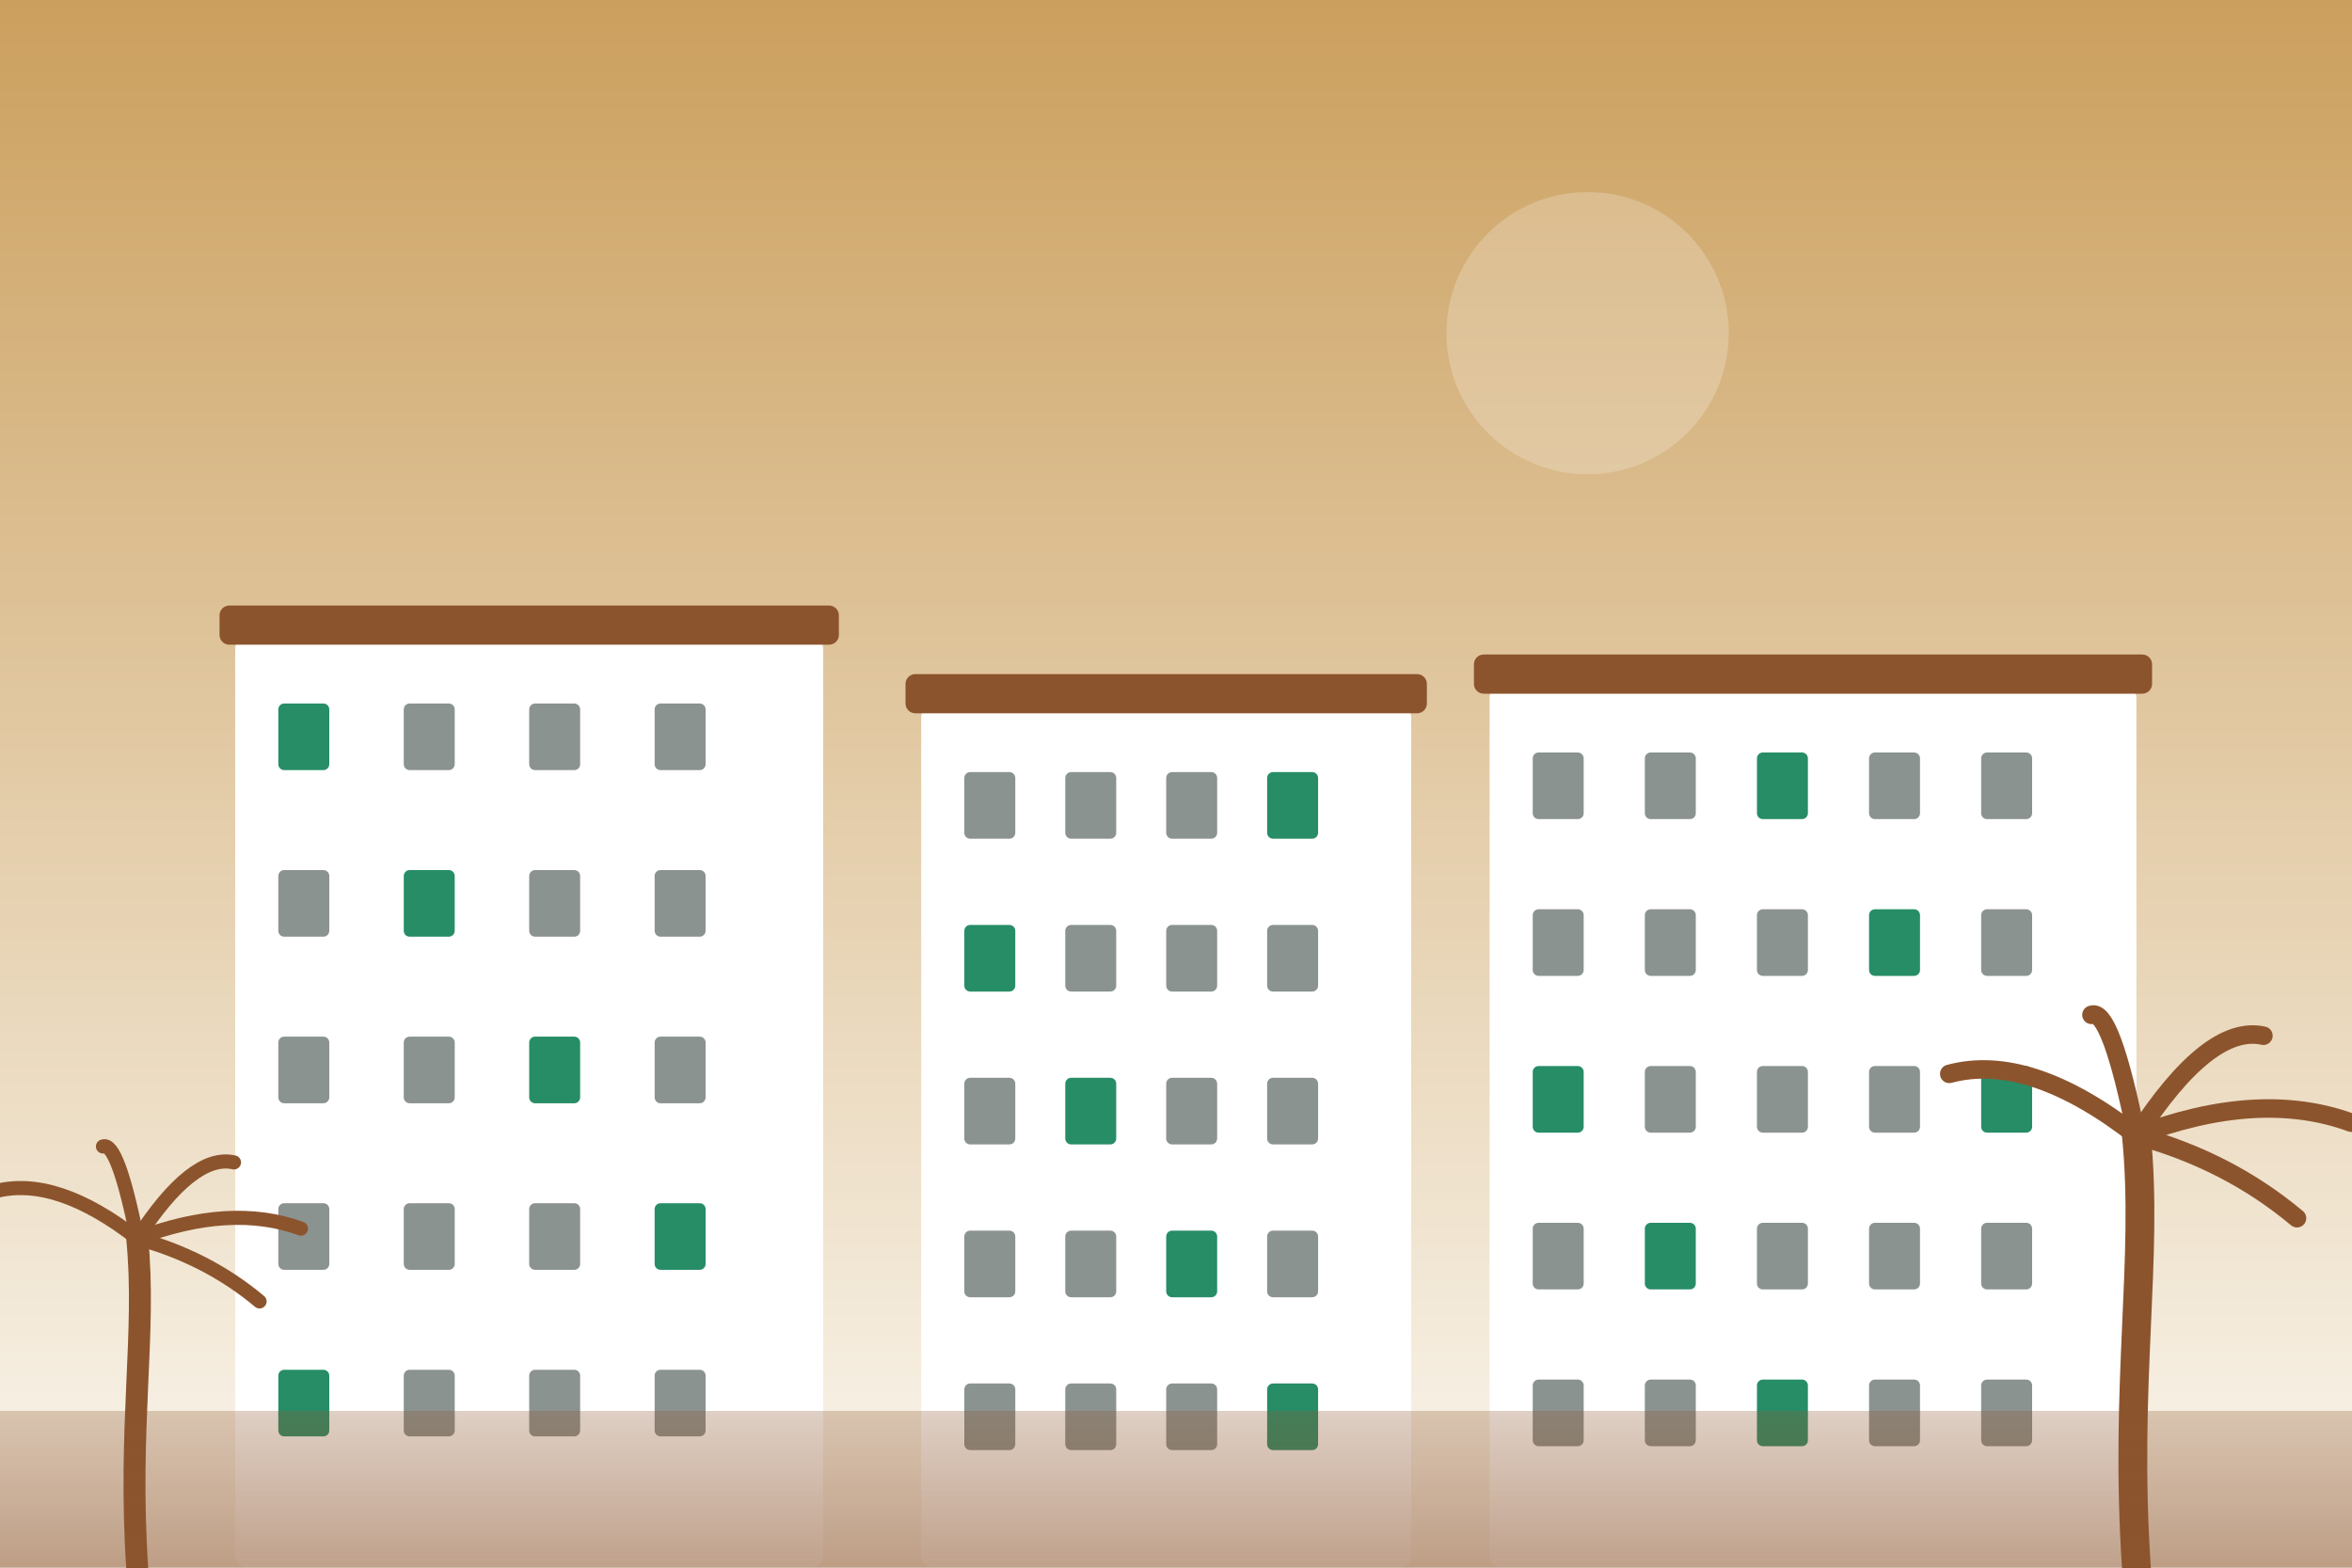
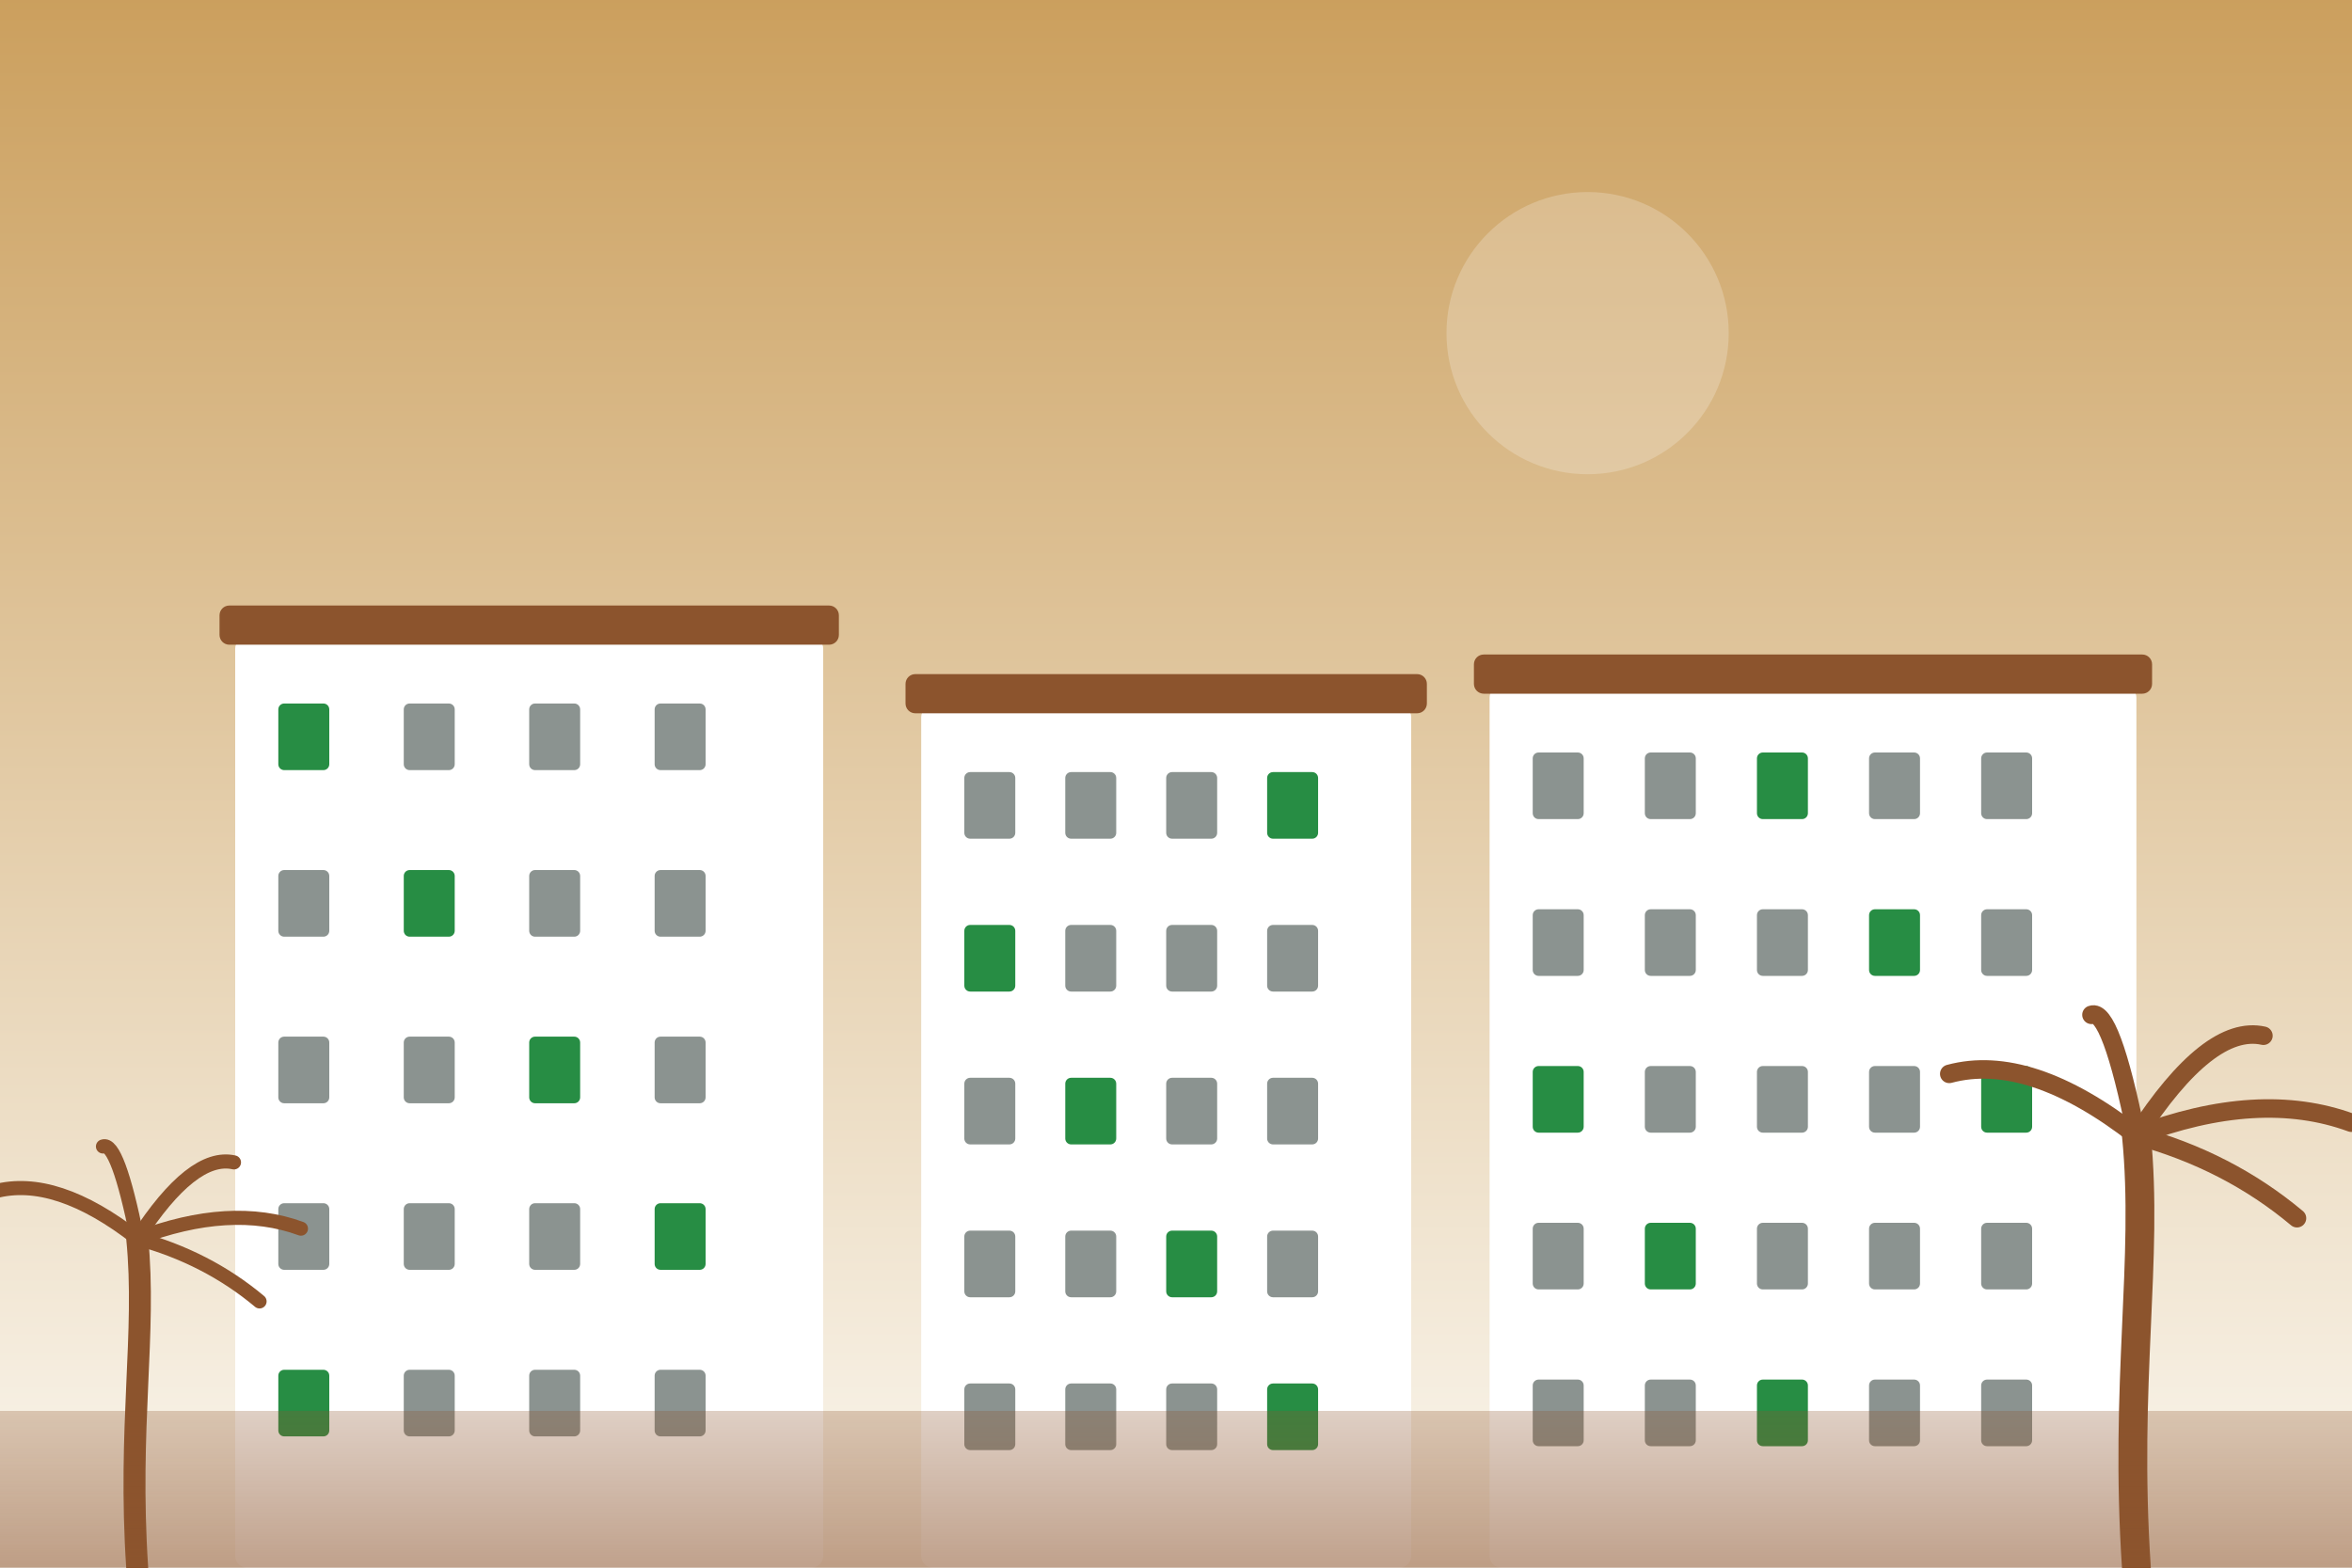
<svg xmlns="http://www.w3.org/2000/svg" viewBox="0 0 1200 800" width="1200" height="800">
  <defs>
    <linearGradient id="ciel" x1="0" y1="0" x2="0" y2="1">
      <stop offset="0%" stop-color="#cb9f5d" />
      <stop offset="100%" stop-color="#fbf8f1" />
    </linearGradient>
    <linearGradient id="sol" x1="0" y1="0" x2="0" y2="1">
      <stop offset="0%" stop-color="#8c542d" stop-opacity="0.28" />
      <stop offset="100%" stop-color="#8c542d" stop-opacity="0.55" />
    </linearGradient>
  </defs>
  <rect width="1200" height="800" fill="url(#ciel)" />
  <circle cx="810" cy="170" r="72" fill="#ffffff" opacity="0.22" />
  <rect x="120" y="325" width="300" height="475" rx="6" fill="#ffffff" />
  <rect x="112" y="309" width="316" height="20" rx="5" fill="#8c542d" />
-   <rect x="142.0" y="359.0" width="26" height="34" rx="3" fill="#0f8156" opacity="0.9" />
+   <rect x="142.0" y="359.0" width="26" height="34" rx="3" fill="#108130" opacity="0.9" />
  <rect x="206.0" y="359.0" width="26" height="34" rx="3" fill="#2b3a34" opacity="0.55" />
  <rect x="270.0" y="359.0" width="26" height="34" rx="3" fill="#2b3a34" opacity="0.55" />
  <rect x="334.0" y="359.0" width="26" height="34" rx="3" fill="#2b3a34" opacity="0.55" />
  <rect x="142.0" y="444.0" width="26" height="34" rx="3" fill="#2b3a34" opacity="0.55" />
-   <rect x="206.0" y="444.0" width="26" height="34" rx="3" fill="#0f8156" opacity="0.9" />
+   <rect x="206.0" y="444.0" width="26" height="34" rx="3" fill="#108130" opacity="0.9" />
  <rect x="270.0" y="444.0" width="26" height="34" rx="3" fill="#2b3a34" opacity="0.55" />
  <rect x="334.0" y="444.0" width="26" height="34" rx="3" fill="#2b3a34" opacity="0.55" />
  <rect x="142.0" y="529.0" width="26" height="34" rx="3" fill="#2b3a34" opacity="0.55" />
  <rect x="206.0" y="529.0" width="26" height="34" rx="3" fill="#2b3a34" opacity="0.55" />
-   <rect x="270.0" y="529.0" width="26" height="34" rx="3" fill="#0f8156" opacity="0.9" />
+   <rect x="270.0" y="529.0" width="26" height="34" rx="3" fill="#108130" opacity="0.9" />
  <rect x="334.0" y="529.0" width="26" height="34" rx="3" fill="#2b3a34" opacity="0.55" />
  <rect x="142.0" y="614.0" width="26" height="34" rx="3" fill="#2b3a34" opacity="0.55" />
  <rect x="206.0" y="614.0" width="26" height="34" rx="3" fill="#2b3a34" opacity="0.55" />
  <rect x="270.0" y="614.0" width="26" height="34" rx="3" fill="#2b3a34" opacity="0.55" />
-   <rect x="334.0" y="614.0" width="26" height="34" rx="3" fill="#0f8156" opacity="0.9" />
-   <rect x="142.0" y="699.0" width="26" height="34" rx="3" fill="#0f8156" opacity="0.9" />
+   <rect x="334.0" y="614.0" width="26" height="34" rx="3" fill="#108130" opacity="0.9" />
+   <rect x="142.0" y="699.0" width="26" height="34" rx="3" fill="#108130" opacity="0.9" />
  <rect x="206.0" y="699.0" width="26" height="34" rx="3" fill="#2b3a34" opacity="0.55" />
  <rect x="270.0" y="699.0" width="26" height="34" rx="3" fill="#2b3a34" opacity="0.55" />
  <rect x="334.0" y="699.0" width="26" height="34" rx="3" fill="#2b3a34" opacity="0.55" />
  <rect x="470" y="360" width="250" height="440" rx="6" fill="#ffffff" />
  <rect x="462" y="344" width="266" height="20" rx="5" fill="#8c542d" />
  <rect x="492.0" y="394.0" width="26" height="34" rx="3" fill="#2b3a34" opacity="0.55" />
  <rect x="543.5" y="394.0" width="26" height="34" rx="3" fill="#2b3a34" opacity="0.55" />
  <rect x="595.0" y="394.0" width="26" height="34" rx="3" fill="#2b3a34" opacity="0.55" />
-   <rect x="646.5" y="394.0" width="26" height="34" rx="3" fill="#0f8156" opacity="0.9" />
-   <rect x="492.0" y="472.0" width="26" height="34" rx="3" fill="#0f8156" opacity="0.9" />
+   <rect x="646.5" y="394.0" width="26" height="34" rx="3" fill="#108130" opacity="0.9" />
+   <rect x="492.0" y="472.0" width="26" height="34" rx="3" fill="#108130" opacity="0.9" />
  <rect x="543.5" y="472.0" width="26" height="34" rx="3" fill="#2b3a34" opacity="0.55" />
  <rect x="595.0" y="472.0" width="26" height="34" rx="3" fill="#2b3a34" opacity="0.55" />
  <rect x="646.5" y="472.0" width="26" height="34" rx="3" fill="#2b3a34" opacity="0.55" />
  <rect x="492.0" y="550.0" width="26" height="34" rx="3" fill="#2b3a34" opacity="0.55" />
-   <rect x="543.5" y="550.0" width="26" height="34" rx="3" fill="#0f8156" opacity="0.9" />
+   <rect x="543.5" y="550.0" width="26" height="34" rx="3" fill="#108130" opacity="0.9" />
  <rect x="595.0" y="550.0" width="26" height="34" rx="3" fill="#2b3a34" opacity="0.55" />
  <rect x="646.5" y="550.0" width="26" height="34" rx="3" fill="#2b3a34" opacity="0.55" />
  <rect x="492.0" y="628.0" width="26" height="34" rx="3" fill="#2b3a34" opacity="0.55" />
  <rect x="543.5" y="628.0" width="26" height="34" rx="3" fill="#2b3a34" opacity="0.55" />
-   <rect x="595.0" y="628.0" width="26" height="34" rx="3" fill="#0f8156" opacity="0.9" />
+   <rect x="595.0" y="628.0" width="26" height="34" rx="3" fill="#108130" opacity="0.9" />
  <rect x="646.5" y="628.0" width="26" height="34" rx="3" fill="#2b3a34" opacity="0.55" />
  <rect x="492.0" y="706.0" width="26" height="34" rx="3" fill="#2b3a34" opacity="0.55" />
  <rect x="543.5" y="706.0" width="26" height="34" rx="3" fill="#2b3a34" opacity="0.55" />
  <rect x="595.0" y="706.0" width="26" height="34" rx="3" fill="#2b3a34" opacity="0.55" />
-   <rect x="646.5" y="706.0" width="26" height="34" rx="3" fill="#0f8156" opacity="0.9" />
+   <rect x="646.5" y="706.0" width="26" height="34" rx="3" fill="#108130" opacity="0.9" />
  <rect x="760" y="350" width="330" height="450" rx="6" fill="#ffffff" />
  <rect x="752" y="334" width="346" height="20" rx="5" fill="#8c542d" />
  <rect x="782.0" y="384.0" width="26" height="34" rx="3" fill="#2b3a34" opacity="0.55" />
  <rect x="839.2" y="384.0" width="26" height="34" rx="3" fill="#2b3a34" opacity="0.55" />
-   <rect x="896.4" y="384.0" width="26" height="34" rx="3" fill="#0f8156" opacity="0.9" />
+   <rect x="896.4" y="384.0" width="26" height="34" rx="3" fill="#108130" opacity="0.9" />
  <rect x="953.6" y="384.0" width="26" height="34" rx="3" fill="#2b3a34" opacity="0.55" />
  <rect x="1010.8" y="384.0" width="26" height="34" rx="3" fill="#2b3a34" opacity="0.55" />
  <rect x="782.0" y="464.0" width="26" height="34" rx="3" fill="#2b3a34" opacity="0.55" />
  <rect x="839.2" y="464.0" width="26" height="34" rx="3" fill="#2b3a34" opacity="0.55" />
  <rect x="896.4" y="464.0" width="26" height="34" rx="3" fill="#2b3a34" opacity="0.55" />
-   <rect x="953.6" y="464.0" width="26" height="34" rx="3" fill="#0f8156" opacity="0.9" />
+   <rect x="953.6" y="464.0" width="26" height="34" rx="3" fill="#108130" opacity="0.9" />
  <rect x="1010.8" y="464.0" width="26" height="34" rx="3" fill="#2b3a34" opacity="0.55" />
-   <rect x="782.0" y="544.0" width="26" height="34" rx="3" fill="#0f8156" opacity="0.9" />
+   <rect x="782.0" y="544.0" width="26" height="34" rx="3" fill="#108130" opacity="0.9" />
  <rect x="839.2" y="544.0" width="26" height="34" rx="3" fill="#2b3a34" opacity="0.55" />
  <rect x="896.4" y="544.0" width="26" height="34" rx="3" fill="#2b3a34" opacity="0.55" />
  <rect x="953.6" y="544.0" width="26" height="34" rx="3" fill="#2b3a34" opacity="0.55" />
-   <rect x="1010.8" y="544.0" width="26" height="34" rx="3" fill="#0f8156" opacity="0.9" />
+   <rect x="1010.8" y="544.0" width="26" height="34" rx="3" fill="#108130" opacity="0.9" />
  <rect x="782.0" y="624.0" width="26" height="34" rx="3" fill="#2b3a34" opacity="0.55" />
-   <rect x="839.2" y="624.0" width="26" height="34" rx="3" fill="#0f8156" opacity="0.9" />
+   <rect x="839.2" y="624.0" width="26" height="34" rx="3" fill="#108130" opacity="0.9" />
  <rect x="896.4" y="624.0" width="26" height="34" rx="3" fill="#2b3a34" opacity="0.55" />
  <rect x="953.6" y="624.0" width="26" height="34" rx="3" fill="#2b3a34" opacity="0.55" />
  <rect x="1010.8" y="624.0" width="26" height="34" rx="3" fill="#2b3a34" opacity="0.55" />
  <rect x="782.0" y="704.0" width="26" height="34" rx="3" fill="#2b3a34" opacity="0.55" />
  <rect x="839.2" y="704.0" width="26" height="34" rx="3" fill="#2b3a34" opacity="0.55" />
-   <rect x="896.4" y="704.0" width="26" height="34" rx="3" fill="#0f8156" opacity="0.9" />
+   <rect x="896.4" y="704.0" width="26" height="34" rx="3" fill="#108130" opacity="0.9" />
  <rect x="953.6" y="704.0" width="26" height="34" rx="3" fill="#2b3a34" opacity="0.55" />
  <rect x="1010.8" y="704.0" width="26" height="34" rx="3" fill="#2b3a34" opacity="0.55" />
  <g transform="translate(1090 800) scale(1.05)">
    <path d="M0 0 C -6 -90, 6 -150, 0 -210" stroke="#8c542d" stroke-width="14" fill="none" stroke-linecap="round" />
    <g transform="translate(0 -210)">
      <path d="M0 0 Q -51.962 -40.5, -90.933 -30" stroke="#8c542d" stroke-width="9" fill="none" stroke-linecap="round" />
      <path d="M0 0 Q -12.475 -62.017, -21.831 -58.689" stroke="#8c542d" stroke-width="9" fill="none" stroke-linecap="round" />
      <path d="M0 0 Q 35.267 -54.406, 61.717 -48.541" stroke="#8c542d" stroke-width="9" fill="none" stroke-linecap="round" />
      <path d="M0 0 Q 59.671 -22.704, 104.425 -6.272" stroke="#8c542d" stroke-width="9" fill="none" stroke-linecap="round" />
      <path d="M0 0 Q 44.589 12.111, 78.03 40.148" stroke="#8c542d" stroke-width="9" fill="none" stroke-linecap="round" />
      <path d="M0 0 Q 3.67394039744206e-15 27, 6.429395695523604e-15 60" stroke="#8c542d" stroke-width="9" fill="none" stroke-linecap="round" />
    </g>
  </g>
  <g transform="translate(70 800) scale(0.8)">
    <path d="M0 0 C -6 -90, 6 -150, 0 -210" stroke="#8c542d" stroke-width="14" fill="none" stroke-linecap="round" />
    <g transform="translate(0 -210)">
      <path d="M0 0 Q -51.962 -40.5, -90.933 -30" stroke="#8c542d" stroke-width="9" fill="none" stroke-linecap="round" />
      <path d="M0 0 Q -12.475 -62.017, -21.831 -58.689" stroke="#8c542d" stroke-width="9" fill="none" stroke-linecap="round" />
      <path d="M0 0 Q 35.267 -54.406, 61.717 -48.541" stroke="#8c542d" stroke-width="9" fill="none" stroke-linecap="round" />
      <path d="M0 0 Q 59.671 -22.704, 104.425 -6.272" stroke="#8c542d" stroke-width="9" fill="none" stroke-linecap="round" />
      <path d="M0 0 Q 44.589 12.111, 78.03 40.148" stroke="#8c542d" stroke-width="9" fill="none" stroke-linecap="round" />
      <path d="M0 0 Q 3.67394039744206e-15 27, 6.429395695523604e-15 60" stroke="#8c542d" stroke-width="9" fill="none" stroke-linecap="round" />
    </g>
  </g>
  <rect y="720" width="1200" height="80" fill="url(#sol)" />
</svg>
